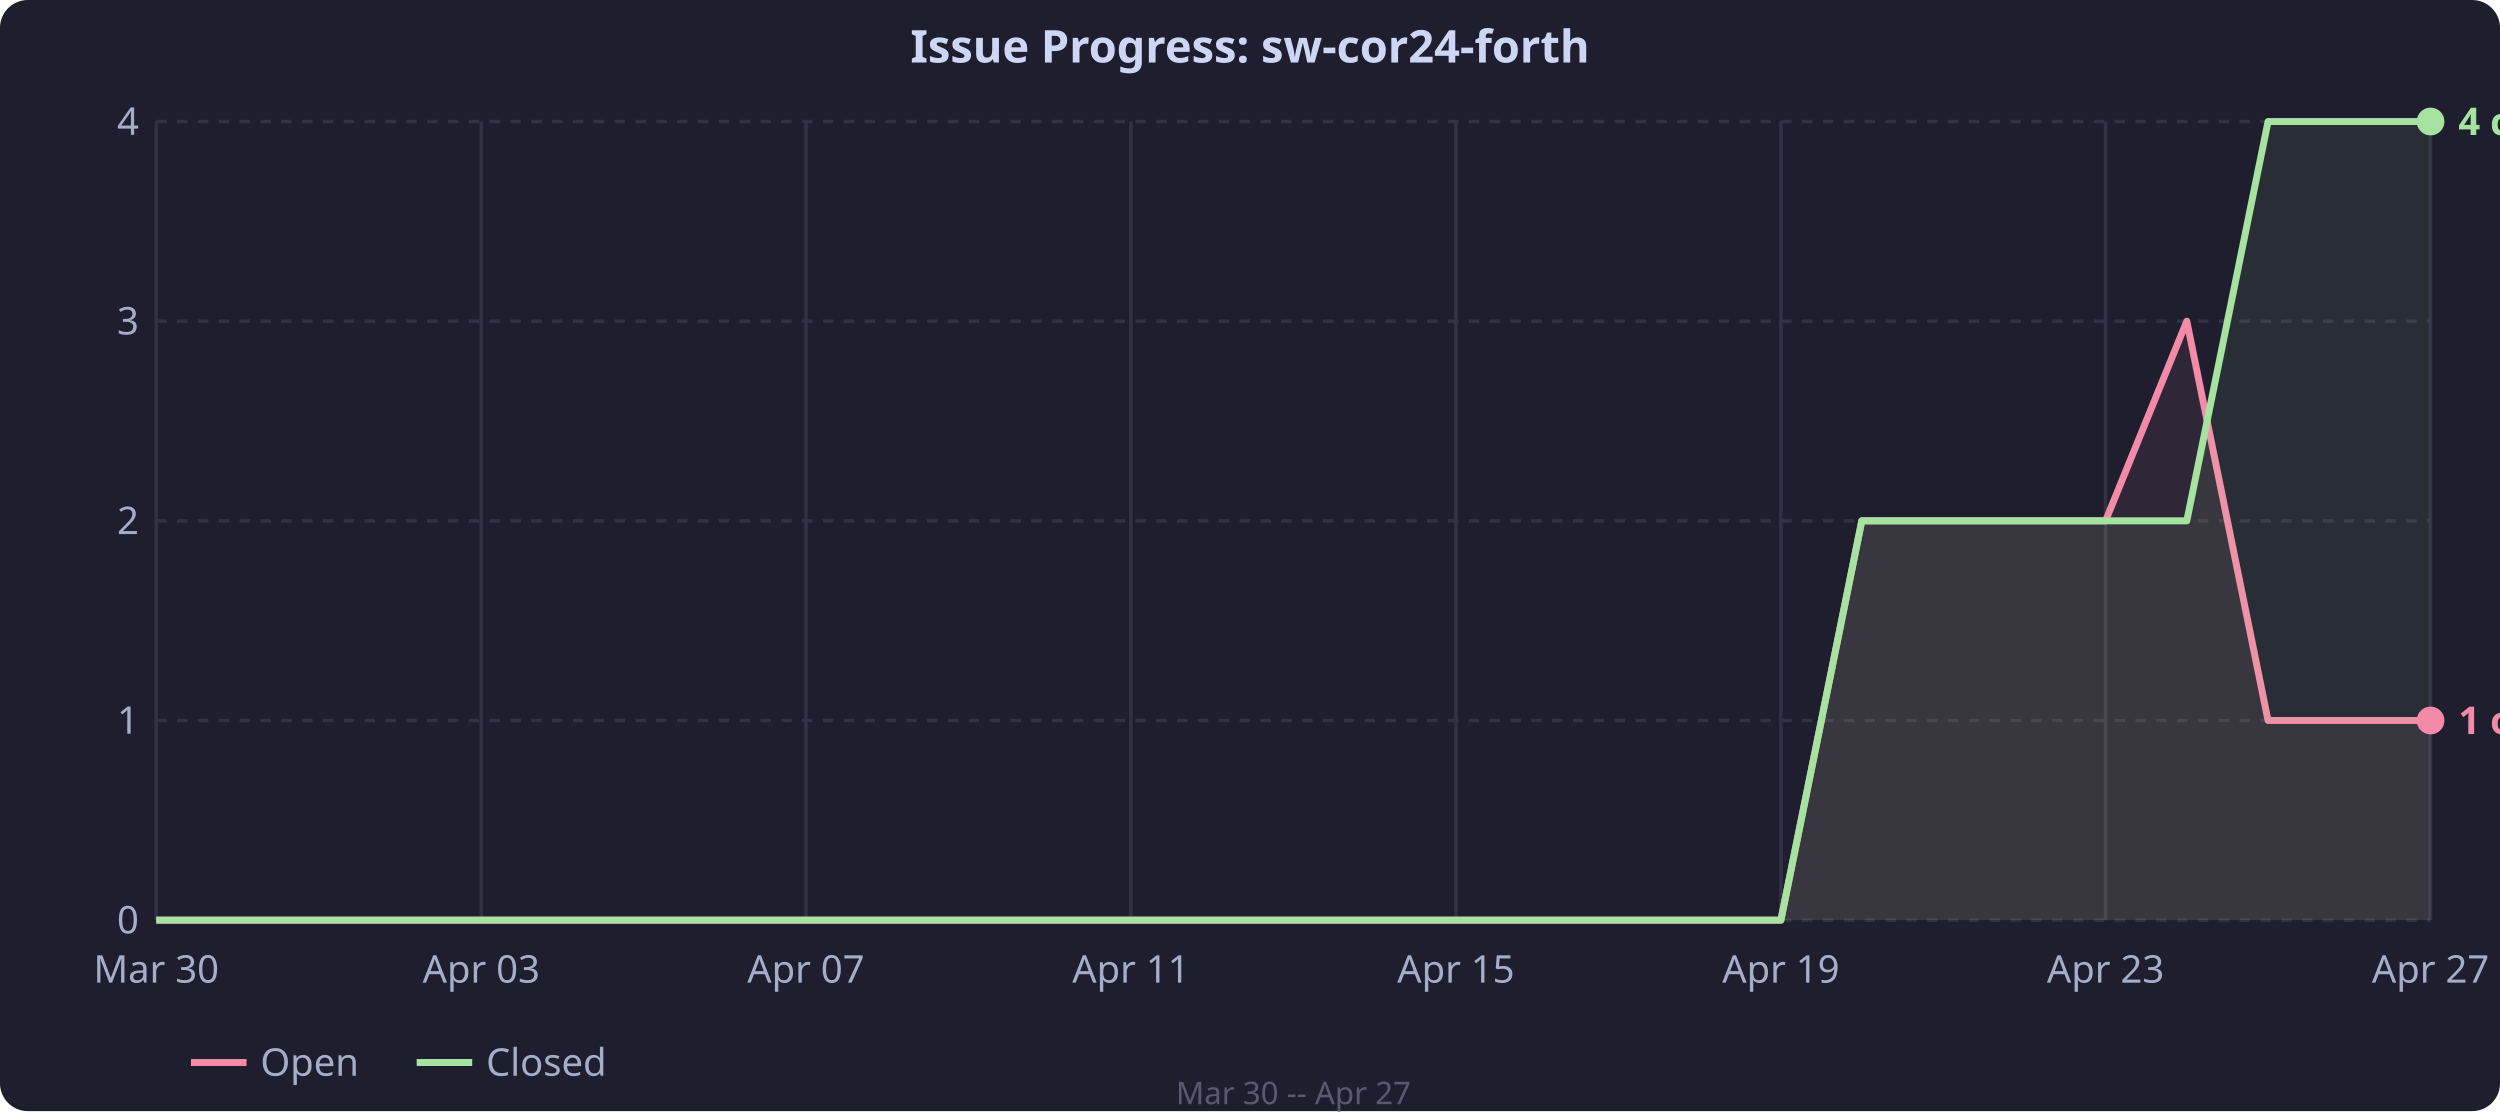
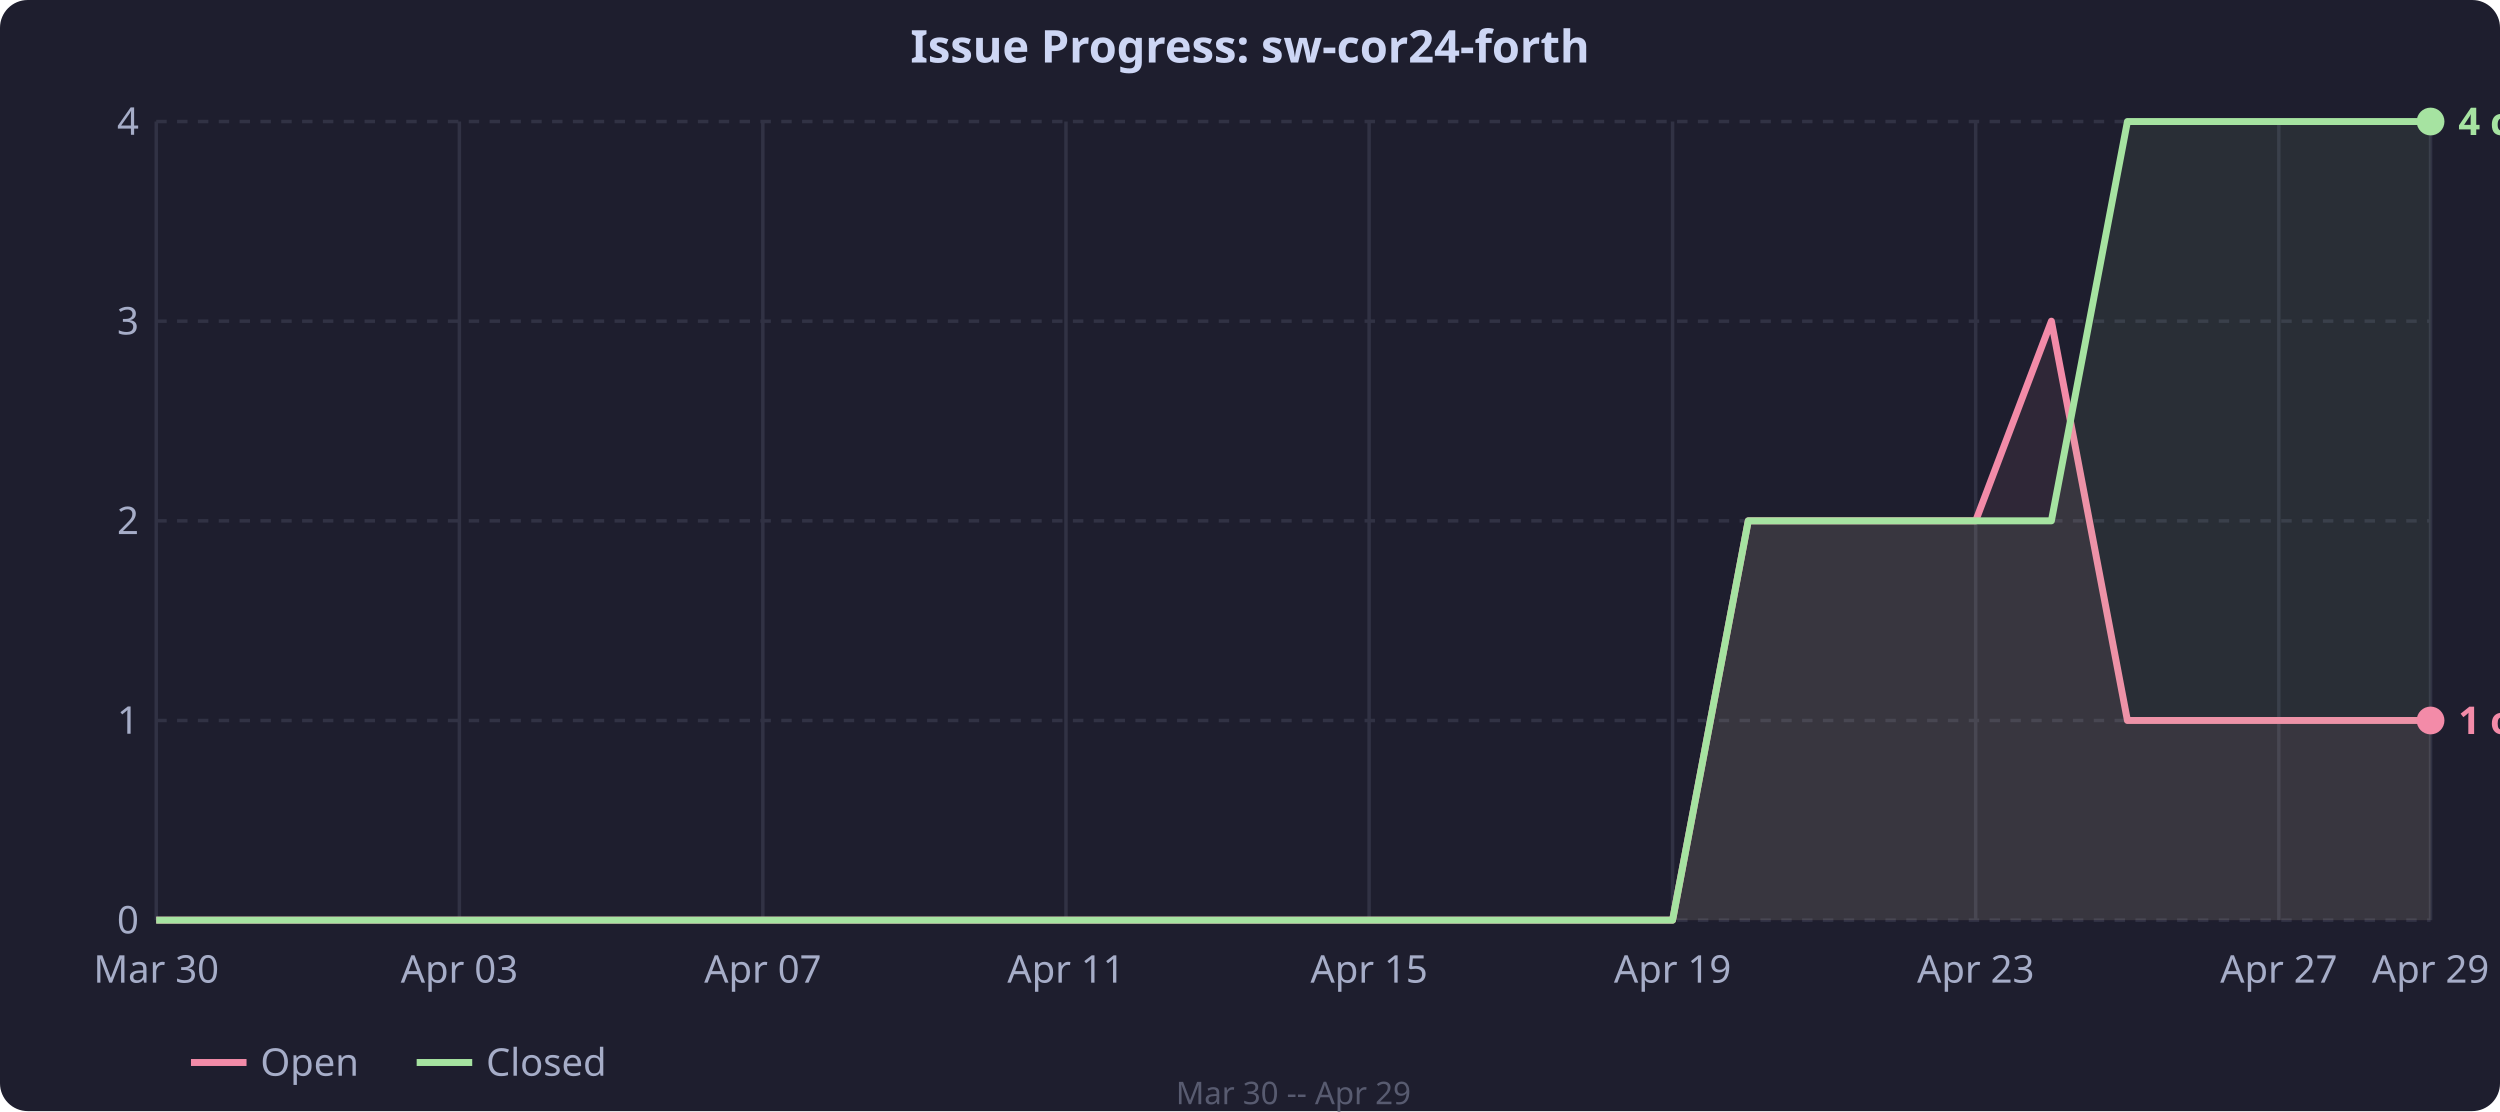
<svg xmlns="http://www.w3.org/2000/svg" viewBox="0 0 720 320" style="font-family: system-ui, sans-serif; font-size: 11px; color: #cdd6f4;">
  <rect width="720" height="320" fill="#1e1e2e" rx="8" />
  <line x1="45" y1="265.0" x2="700" y2="265.0" stroke="#313244" stroke-dasharray="3,3" />
  <text x="40" y="265.0" fill="#a6adc8" text-anchor="end" dominant-baseline="middle">0</text>
  <line x1="45" y1="207.5" x2="700" y2="207.5" stroke="#313244" stroke-dasharray="3,3" />
  <text x="40" y="207.5" fill="#a6adc8" text-anchor="end" dominant-baseline="middle">1</text>
  <line x1="45" y1="150.0" x2="700" y2="150.0" stroke="#313244" stroke-dasharray="3,3" />
  <text x="40" y="150.0" fill="#a6adc8" text-anchor="end" dominant-baseline="middle">2</text>
  <line x1="45" y1="92.5" x2="700" y2="92.5" stroke="#313244" stroke-dasharray="3,3" />
  <text x="40" y="92.5" fill="#a6adc8" text-anchor="end" dominant-baseline="middle">3</text>
  <line x1="45" y1="35.0" x2="700" y2="35.0" stroke="#313244" stroke-dasharray="3,3" />
  <text x="40" y="35.0" fill="#a6adc8" text-anchor="end" dominant-baseline="middle">4</text>
  <text x="45.0" y="283" fill="#a6adc8" text-anchor="middle">Mar 30</text>
  <line x1="45.0" y1="35" x2="45.0" y2="265" stroke="#313244" />
-   <text x="138.6" y="283" fill="#a6adc8" text-anchor="middle">Apr 03</text>
-   <line x1="138.6" y1="35" x2="138.6" y2="265" stroke="#313244" />
-   <text x="232.1" y="283" fill="#a6adc8" text-anchor="middle">Apr 07</text>
-   <line x1="232.1" y1="35" x2="232.1" y2="265" stroke="#313244" />
-   <text x="325.7" y="283" fill="#a6adc8" text-anchor="middle">Apr 11</text>
-   <line x1="325.7" y1="35" x2="325.7" y2="265" stroke="#313244" />
-   <text x="419.3" y="283" fill="#a6adc8" text-anchor="middle">Apr 15</text>
-   <line x1="419.3" y1="35" x2="419.3" y2="265" stroke="#313244" />
-   <text x="512.9" y="283" fill="#a6adc8" text-anchor="middle">Apr 19</text>
-   <line x1="512.9" y1="35" x2="512.9" y2="265" stroke="#313244" />
-   <text x="606.4" y="283" fill="#a6adc8" text-anchor="middle">Apr 23</text>
-   <line x1="606.4" y1="35" x2="606.4" y2="265" stroke="#313244" />
-   <text x="700.0" y="283" fill="#a6adc8" text-anchor="middle">Apr 27</text>
+   <text x="132.3" y="283" fill="#a6adc8" text-anchor="middle">Apr 03</text>
+   <line x1="132.3" y1="35" x2="132.3" y2="265" stroke="#313244" />
+   <text x="219.7" y="283" fill="#a6adc8" text-anchor="middle">Apr 07</text>
+   <line x1="219.7" y1="35" x2="219.7" y2="265" stroke="#313244" />
+   <text x="307.0" y="283" fill="#a6adc8" text-anchor="middle">Apr 11</text>
+   <line x1="307.0" y1="35" x2="307.0" y2="265" stroke="#313244" />
+   <text x="394.3" y="283" fill="#a6adc8" text-anchor="middle">Apr 15</text>
+   <line x1="394.3" y1="35" x2="394.3" y2="265" stroke="#313244" />
+   <text x="481.7" y="283" fill="#a6adc8" text-anchor="middle">Apr 19</text>
+   <line x1="481.7" y1="35" x2="481.7" y2="265" stroke="#313244" />
+   <text x="569.0" y="283" fill="#a6adc8" text-anchor="middle">Apr 23</text>
+   <line x1="569.0" y1="35" x2="569.0" y2="265" stroke="#313244" />
+   <text x="656.3" y="283" fill="#a6adc8" text-anchor="middle">Apr 27</text>
+   <line x1="656.3" y1="35" x2="656.3" y2="265" stroke="#313244" />
+   <text x="700.0" y="283" fill="#a6adc8" text-anchor="middle">Apr 29</text>
  <line x1="700.0" y1="35" x2="700.0" y2="265" stroke="#313244" />
-   <polygon fill="rgba(243,139,168,0.08)" points="45.0,265.0 68.4,265.0 91.8,265.0 115.2,265.0 138.6,265.0 162.0,265.0 185.4,265.0 208.8,265.0 232.1,265.0 255.5,265.0 278.9,265.0 302.3,265.0 325.7,265.0 349.1,265.0 372.5,265.0 395.9,265.0 419.3,265.0 442.7,265.0 466.1,265.0 489.5,265.0 512.9,265.0 536.2,150.0 559.6,150.0 583.0,150.0 606.4,150.0 629.8,92.5 653.2,207.5 676.6,207.5 700.0,207.5 700.0,265.0 45.0,265.0" />
-   <polyline fill="none" stroke="#f38ba8" stroke-width="2" stroke-linejoin="round" points="45.0,265.0 68.4,265.0 91.8,265.0 115.2,265.0 138.6,265.0 162.0,265.0 185.4,265.0 208.8,265.0 232.1,265.0 255.5,265.0 278.9,265.0 302.3,265.0 325.7,265.0 349.1,265.0 372.5,265.0 395.9,265.0 419.3,265.0 442.7,265.0 466.1,265.0 489.5,265.0 512.9,265.0 536.2,150.0 559.6,150.0 583.0,150.0 606.4,150.0 629.8,92.5 653.2,207.5 676.6,207.5 700.0,207.5" />
-   <polygon fill="rgba(166,227,161,0.08)" points="45.0,265.0 68.4,265.0 91.8,265.0 115.2,265.0 138.6,265.0 162.0,265.0 185.4,265.0 208.8,265.0 232.1,265.0 255.5,265.0 278.9,265.0 302.3,265.0 325.7,265.0 349.1,265.0 372.5,265.0 395.9,265.0 419.3,265.0 442.7,265.0 466.1,265.0 489.5,265.0 512.9,265.0 536.2,150.0 559.6,150.0 583.0,150.0 606.4,150.0 629.8,150.0 653.2,35.0 676.6,35.0 700.0,35.0 700.0,265.0 45.0,265.0" />
-   <polyline fill="none" stroke="#a6e3a1" stroke-width="2" stroke-linejoin="round" points="45.0,265.0 68.4,265.0 91.8,265.0 115.2,265.0 138.6,265.0 162.0,265.0 185.4,265.0 208.8,265.0 232.1,265.0 255.5,265.0 278.9,265.0 302.3,265.0 325.7,265.0 349.1,265.0 372.5,265.0 395.9,265.0 419.3,265.0 442.7,265.0 466.1,265.0 489.5,265.0 512.9,265.0 536.2,150.0 559.6,150.0 583.0,150.0 606.4,150.0 629.8,150.0 653.2,35.0 676.6,35.0 700.0,35.0" />
+   <polygon fill="rgba(243,139,168,0.08)" points="45.0,265.0 66.8,265.0 88.7,265.0 110.5,265.0 132.3,265.0 154.2,265.0 176.0,265.0 197.8,265.0 219.7,265.0 241.5,265.0 263.3,265.0 285.2,265.0 307.0,265.0 328.8,265.0 350.7,265.0 372.5,265.0 394.3,265.0 416.2,265.0 438.0,265.0 459.8,265.0 481.7,265.0 503.5,150.0 525.3,150.0 547.2,150.0 569.0,150.0 590.8,92.5 612.7,207.5 634.5,207.5 656.3,207.5 678.2,207.5 700.0,207.5 700.0,265.0 45.0,265.0" />
+   <polyline fill="none" stroke="#f38ba8" stroke-width="2" stroke-linejoin="round" points="45.0,265.0 66.8,265.0 88.7,265.0 110.5,265.0 132.3,265.0 154.2,265.0 176.0,265.0 197.8,265.0 219.7,265.0 241.5,265.0 263.3,265.0 285.2,265.0 307.0,265.0 328.8,265.0 350.7,265.0 372.5,265.0 394.3,265.0 416.2,265.0 438.0,265.0 459.8,265.0 481.7,265.0 503.5,150.0 525.3,150.0 547.2,150.0 569.0,150.0 590.8,92.5 612.7,207.5 634.5,207.5 656.3,207.5 678.2,207.5 700.0,207.5" />
+   <polygon fill="rgba(166,227,161,0.08)" points="45.0,265.0 66.8,265.0 88.7,265.0 110.5,265.0 132.3,265.0 154.2,265.0 176.0,265.0 197.8,265.0 219.7,265.0 241.5,265.0 263.3,265.0 285.2,265.0 307.0,265.0 328.8,265.0 350.7,265.0 372.5,265.0 394.3,265.0 416.2,265.0 438.0,265.0 459.8,265.0 481.7,265.0 503.5,150.0 525.3,150.0 547.2,150.0 569.0,150.0 590.8,150.0 612.7,35.0 634.5,35.0 656.3,35.0 678.2,35.0 700.0,35.0 700.0,265.0 45.0,265.0" />
+   <polyline fill="none" stroke="#a6e3a1" stroke-width="2" stroke-linejoin="round" points="45.0,265.0 66.8,265.0 88.7,265.0 110.5,265.0 132.3,265.0 154.2,265.0 176.0,265.0 197.8,265.0 219.7,265.0 241.5,265.0 263.3,265.0 285.2,265.0 307.0,265.0 328.8,265.0 350.7,265.0 372.5,265.0 394.3,265.0 416.2,265.0 438.0,265.0 459.8,265.0 481.7,265.0 503.5,150.0 525.3,150.0 547.2,150.0 569.0,150.0 590.8,150.0 612.7,35.0 634.5,35.0 656.3,35.0 678.2,35.0 700.0,35.0" />
  <circle cx="700.0" cy="207.5" r="4" fill="#f38ba8" />
  <circle cx="700.0" cy="35.0" r="4" fill="#a6e3a1" />
  <text x="708.0" y="207.5" fill="#f38ba8" text-anchor="start" dominant-baseline="middle" font-size="11px" font-weight="600">1 open</text>
  <text x="708.0" y="35.0" fill="#a6e3a1" text-anchor="start" dominant-baseline="middle" font-size="11px" font-weight="600">4 closed</text>
  <text x="360" y="18" fill="#cdd6f4" text-anchor="middle" font-size="13px" font-weight="600">Issue Progress: sw-cor24-forth</text>
  <line x1="55" y1="306" x2="71" y2="306" stroke="#f38ba8" stroke-width="2" />
  <text x="75" y="306" fill="#a6adc8" dominant-baseline="middle">Open</text>
  <line x1="120" y1="306" x2="136" y2="306" stroke="#a6e3a1" stroke-width="2" />
  <text x="140" y="306" fill="#a6adc8" dominant-baseline="middle">Closed</text>
-   <text x="372.5" y="318" fill="#585b70" text-anchor="middle" font-size="9px">Mar 30 -- Apr 27</text>
+   <text x="372.5" y="318" fill="#585b70" text-anchor="middle" font-size="9px">Mar 30 -- Apr 29</text>
</svg>
